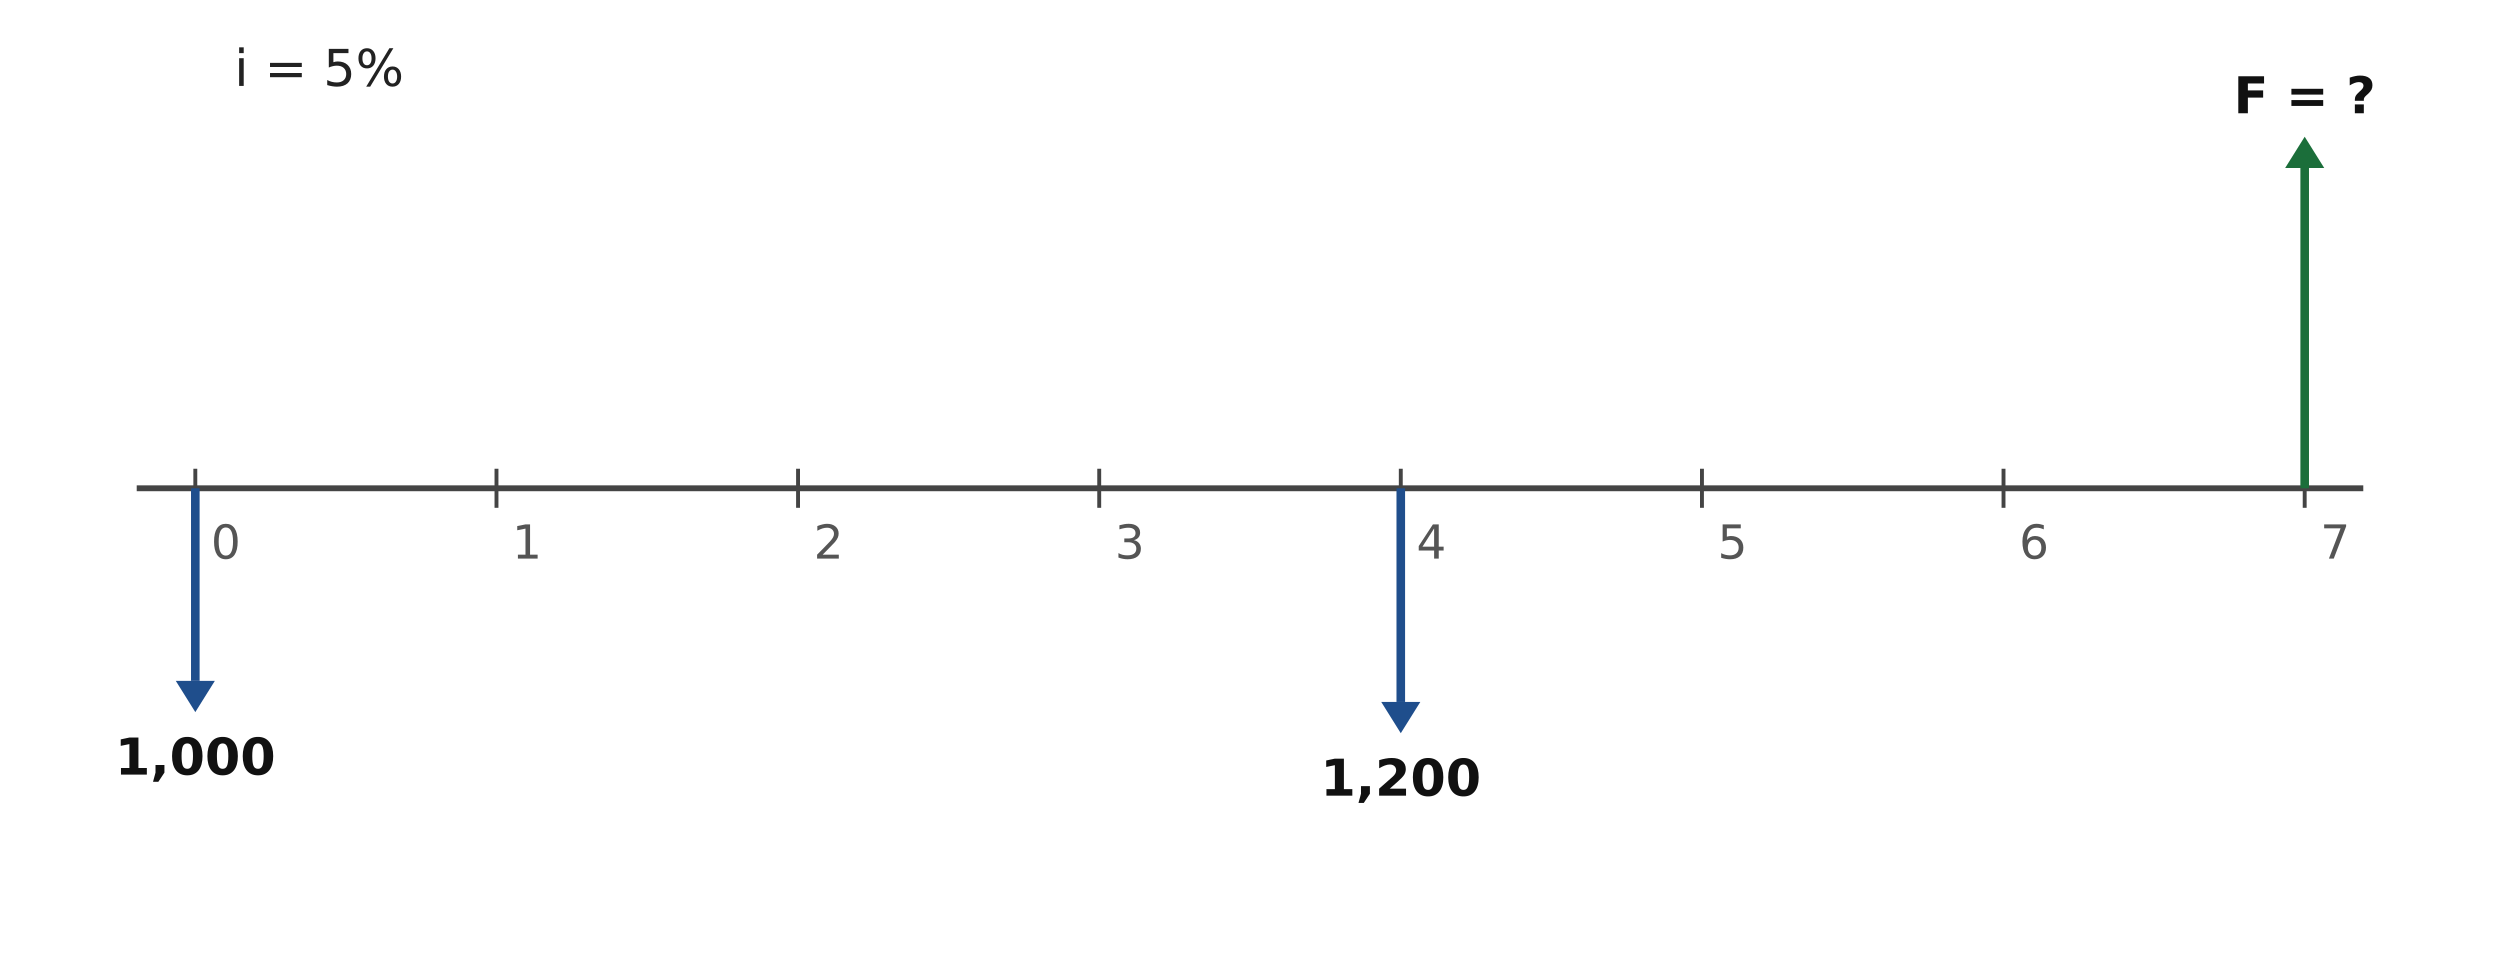
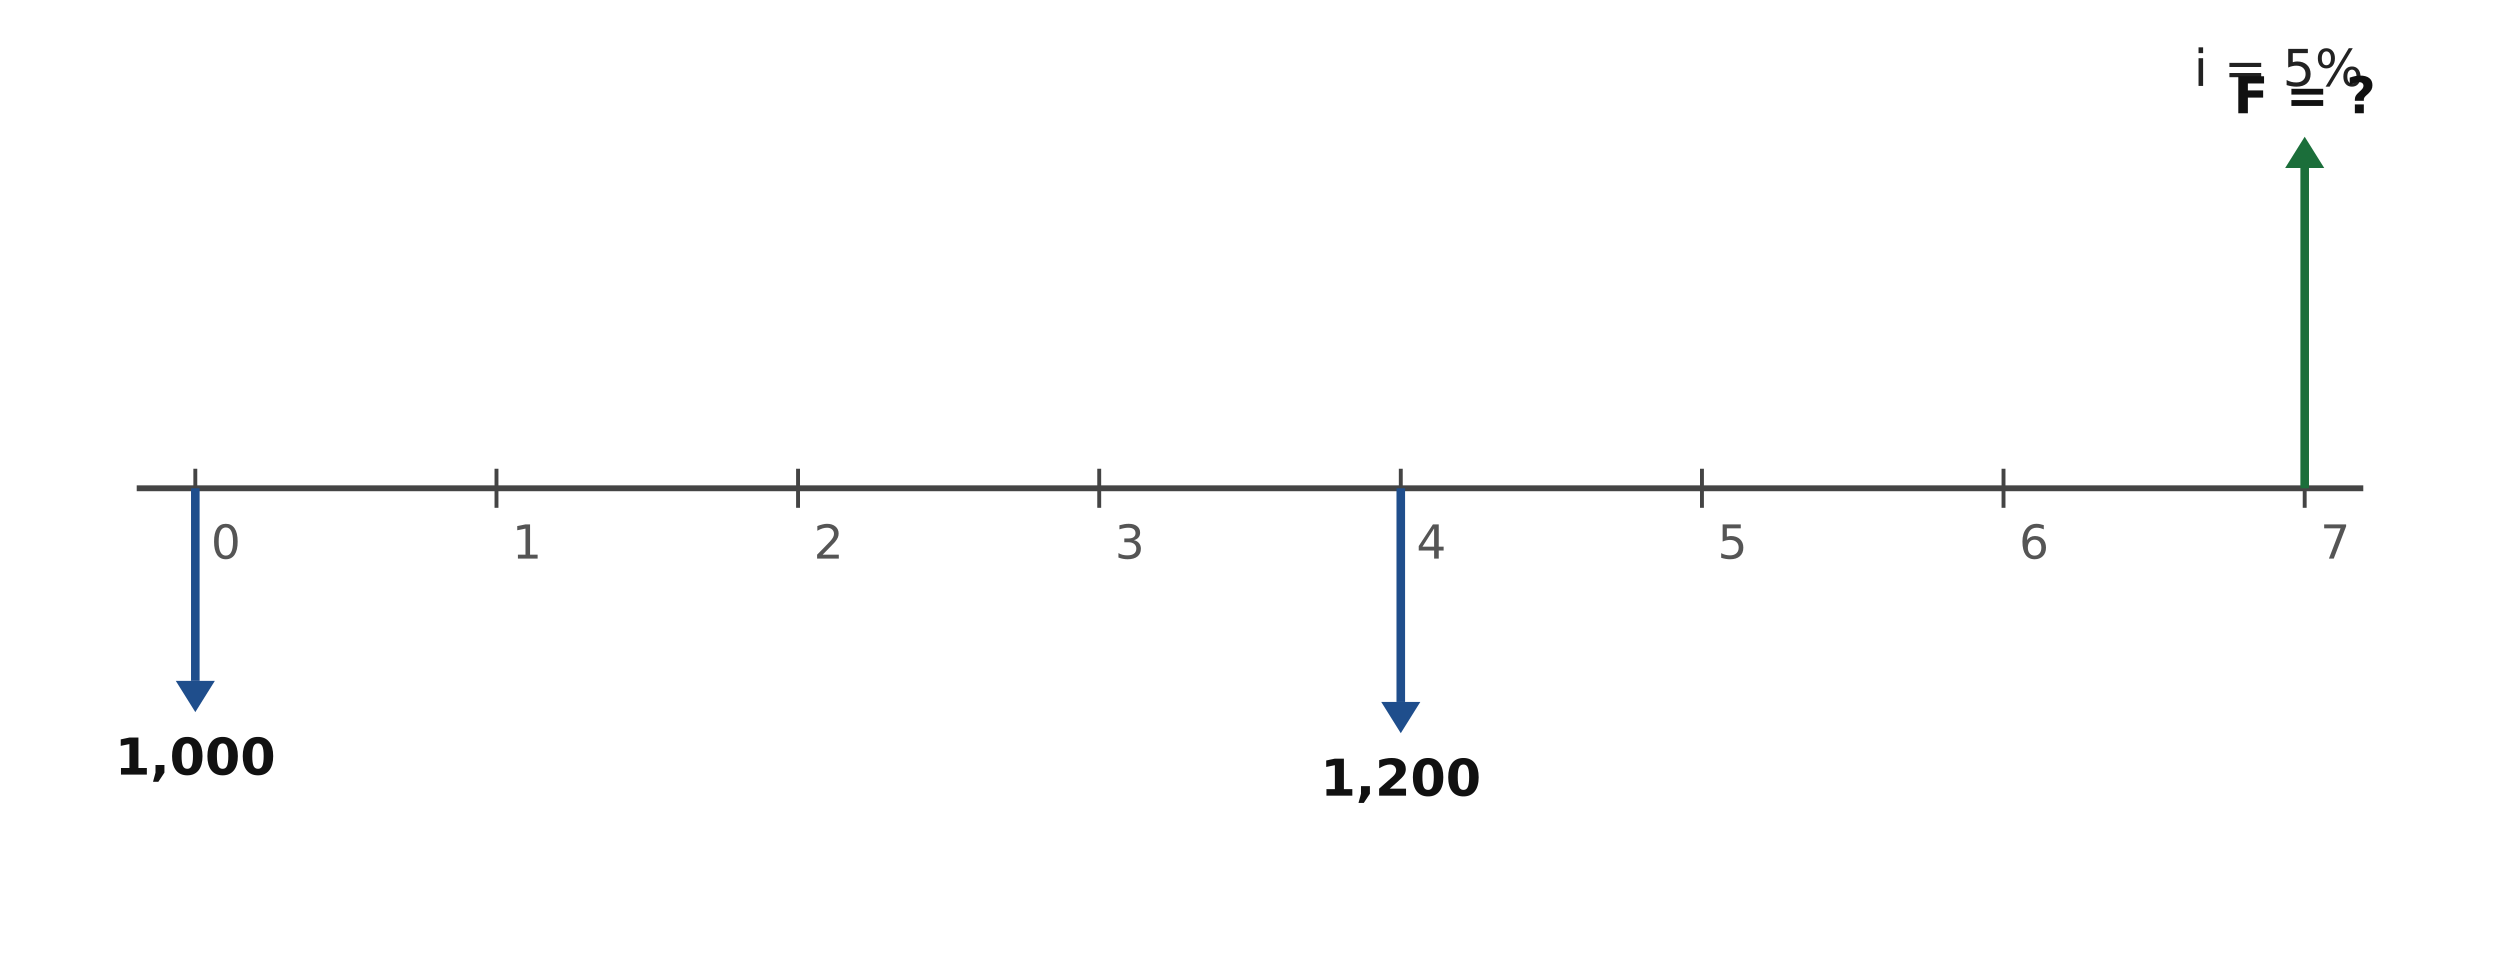
<svg xmlns="http://www.w3.org/2000/svg" viewBox="0 0 640 250" width="640" height="250" font-family="DejaVu Sans, Arial, sans-serif" font-size="13">
  <line x1="35" y1="125" x2="605" y2="125" stroke="#444" stroke-width="1.5" />
  <line x1="50.0" y1="120" x2="50.0" y2="130" stroke="#444" />
  <text x="54.0" y="143" fill="#555" font-size="12">0</text>
  <line x1="127.1" y1="120" x2="127.1" y2="130" stroke="#444" />
  <text x="131.1" y="143" fill="#555" font-size="12">1</text>
  <line x1="204.3" y1="120" x2="204.3" y2="130" stroke="#444" />
  <text x="208.3" y="143" fill="#555" font-size="12">2</text>
  <line x1="281.4" y1="120" x2="281.4" y2="130" stroke="#444" />
  <text x="285.4" y="143" fill="#555" font-size="12">3</text>
  <line x1="358.6" y1="120" x2="358.6" y2="130" stroke="#444" />
  <text x="362.6" y="143" fill="#555" font-size="12">4</text>
  <line x1="435.7" y1="120" x2="435.7" y2="130" stroke="#444" />
  <text x="439.7" y="143" fill="#555" font-size="12">5</text>
  <line x1="512.9" y1="120" x2="512.9" y2="130" stroke="#444" />
  <text x="516.9" y="143" fill="#555" font-size="12">6</text>
  <line x1="590.0" y1="120" x2="590.0" y2="130" stroke="#444" />
  <text x="594.0" y="143" fill="#555" font-size="12">7</text>
-   <text x="60" y="22" fill="#222">i = 5%</text>
+   <text x="605" y="22" text-anchor="end" fill="#222">i = 5%</text>
  <line x1="50.0" y1="125" x2="50.0" y2="174.3" stroke="#1f4e8c" stroke-width="2.2" />
  <path d="M45.0 174.3 L55.0 174.3 L50.0 182.3 Z" fill="#1f4e8c" />
  <text x="50.0" y="198.3" text-anchor="middle" fill="#111" font-weight="bold">1,000</text>
  <line x1="358.6" y1="125" x2="358.6" y2="179.7" stroke="#1f4e8c" stroke-width="2.2" />
  <path d="M353.6 179.7 L363.6 179.7 L358.6 187.7 Z" fill="#1f4e8c" />
  <text x="358.6" y="203.7" text-anchor="middle" fill="#111" font-weight="bold">1,200</text>
  <line x1="590.0" y1="125" x2="590.0" y2="43.0" stroke="#1b6e3a" stroke-width="2.2" />
  <path d="M585.0 43.0 L595.0 43.0 L590.0 35.0 Z" fill="#1b6e3a" />
  <text x="590.0" y="29.0" text-anchor="middle" fill="#111" font-weight="bold">F = ?</text>
</svg>
